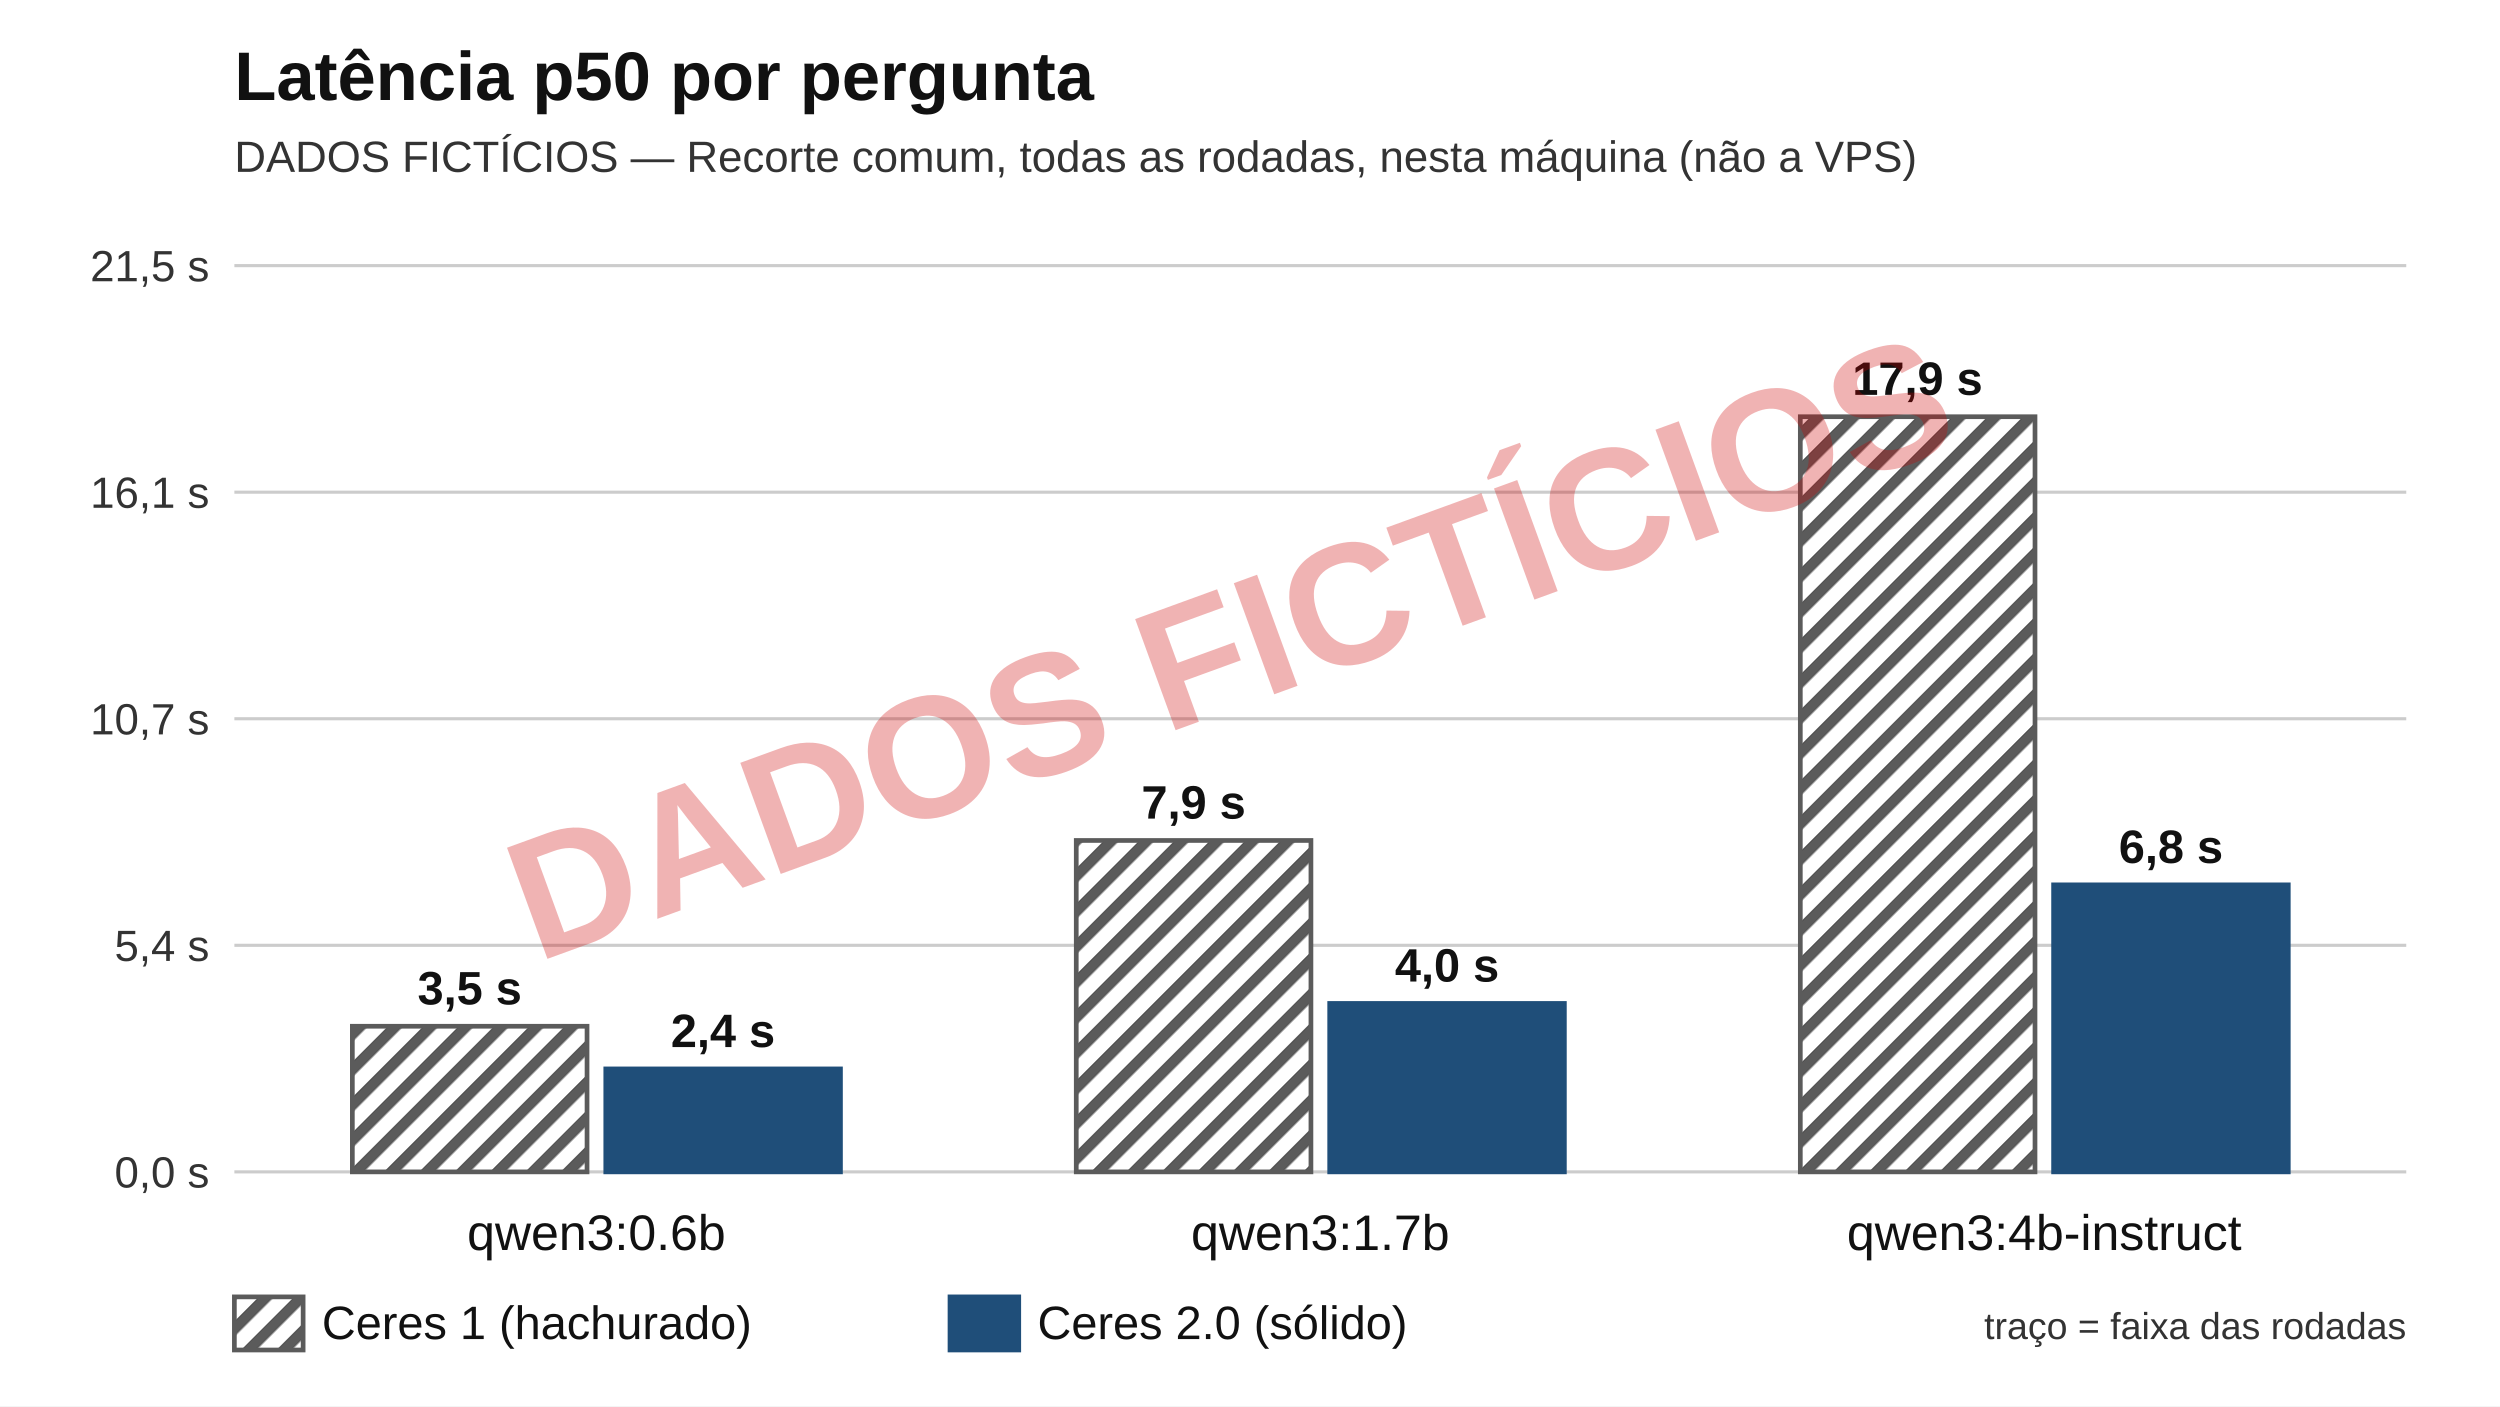
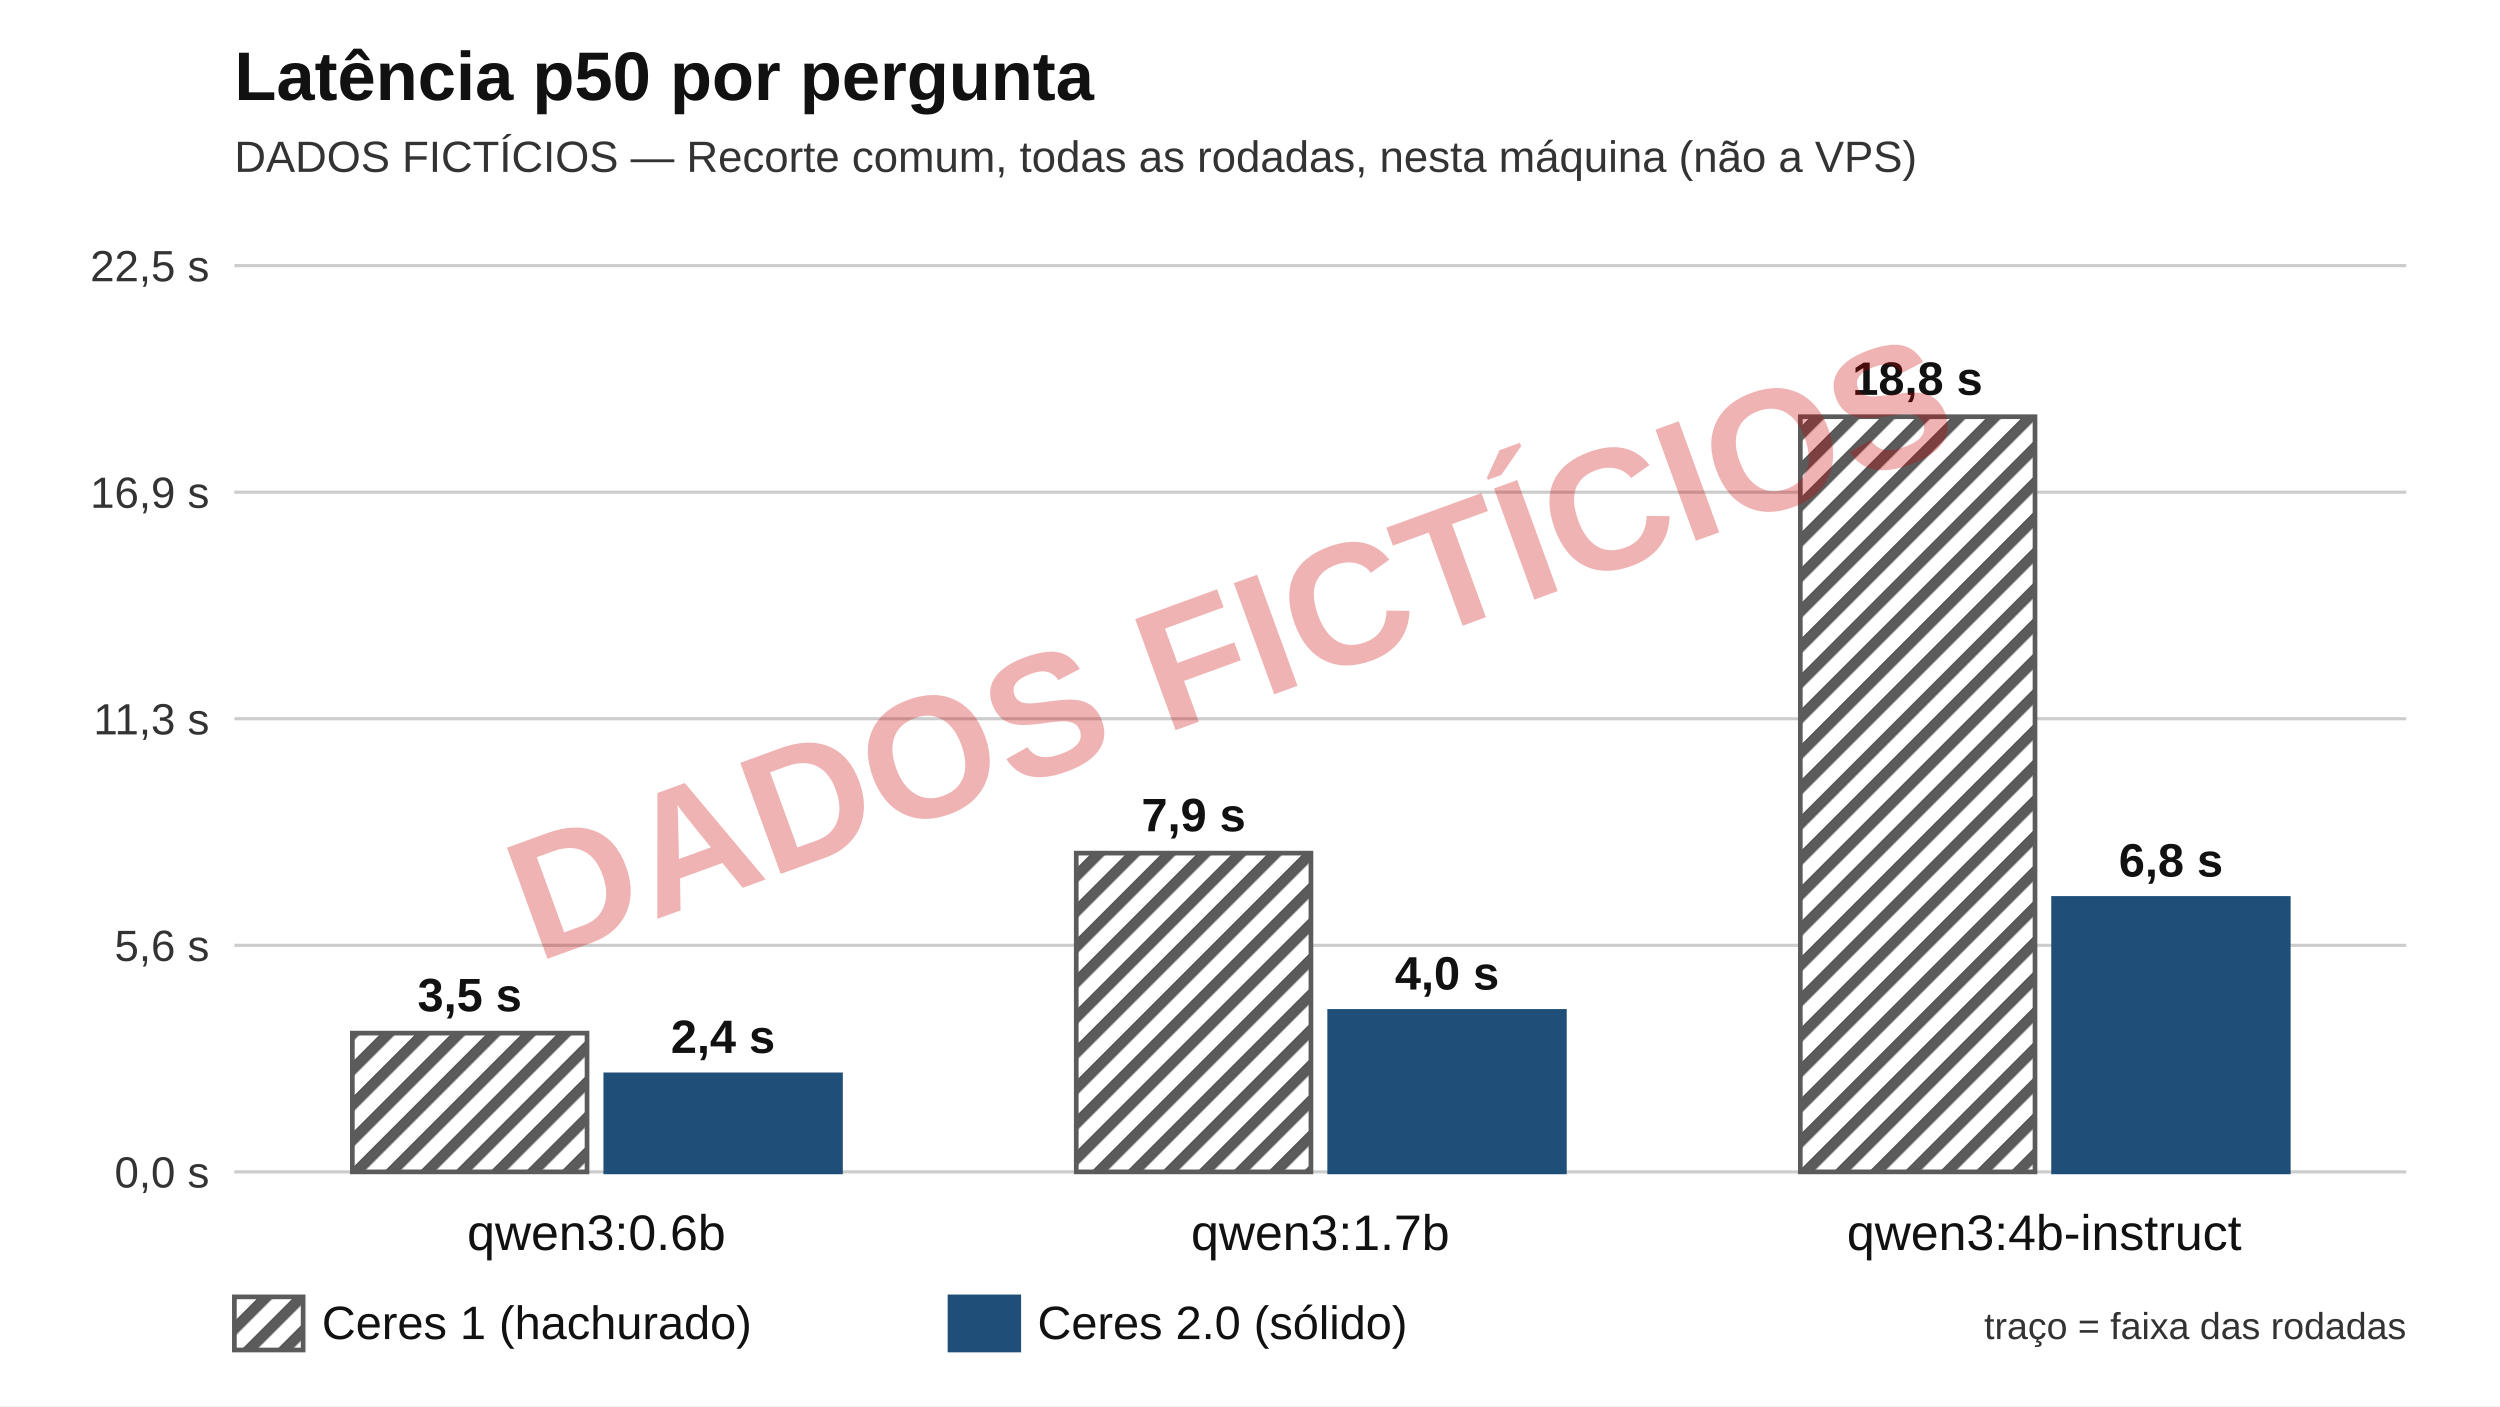
<svg xmlns="http://www.w3.org/2000/svg" viewBox="0 0 1600 900" width="1600" height="900" font-family="Arial, Helvetica, sans-serif" role="img" aria-label="Latência p50 por pergunta">
  <defs>
    <pattern id="hachura-diagonal" width="16" height="16" patternUnits="userSpaceOnUse" patternTransform="rotate(45)">
      <rect width="16" height="16" fill="#ffffff" />
      <rect width="7" height="16" fill="#5b5b5b" />
    </pattern>
    <pattern id="hachura-pontos" width="14" height="14" patternUnits="userSpaceOnUse">
      <rect width="14" height="14" fill="#ffffff" />
      <circle cx="7" cy="7" r="4" fill="#7a4b00" />
    </pattern>
  </defs>
  <rect width="1600" height="900" fill="#ffffff" />
  <text x="150" y="64" font-size="44" font-weight="bold" fill="#111111">Latência p50 por pergunta</text>
  <text x="150" y="110" font-size="28" fill="#333333">DADOS FICTÍCIOS — Recorte comum, todas as rodadas, nesta máquina (não a VPS)</text>
  <line x1="150" y1="750.0" x2="1540" y2="750.0" stroke="#cccccc" stroke-width="2" />
  <text x="134" y="760.0" font-size="28" text-anchor="end" fill="#333333">0,0 s</text>
  <line x1="150" y1="605.0" x2="1540" y2="605.0" stroke="#cccccc" stroke-width="2" />
-   <text x="134" y="615.0" font-size="28" text-anchor="end" fill="#333333">5,4 s</text>
+   <text x="134" y="615.0" font-size="28" text-anchor="end" fill="#333333">5,6 s</text>
  <line x1="150" y1="460.0" x2="1540" y2="460.0" stroke="#cccccc" stroke-width="2" />
-   <text x="134" y="470.0" font-size="28" text-anchor="end" fill="#333333">10,7 s</text>
+   <text x="134" y="470.0" font-size="28" text-anchor="end" fill="#333333">11,3 s</text>
  <line x1="150" y1="315.0" x2="1540" y2="315.0" stroke="#cccccc" stroke-width="2" />
-   <text x="134" y="325.0" font-size="28" text-anchor="end" fill="#333333">16,1 s</text>
+   <text x="134" y="325.0" font-size="28" text-anchor="end" fill="#333333">16,9 s</text>
  <line x1="150" y1="170.0" x2="1540" y2="170.0" stroke="#cccccc" stroke-width="2" />
-   <text x="134" y="180.0" font-size="28" text-anchor="end" fill="#333333">21,5 s</text>
+   <text x="134" y="180.0" font-size="28" text-anchor="end" fill="#333333">22,5 s</text>
  <text x="381.7" y="800" font-size="32" text-anchor="middle" fill="#111111">qwen3:0.6b</text>
-   <rect x="225.5" y="656.8" width="150.2" height="93.2" fill="url(#hachura-diagonal)" stroke="#5b5b5b" stroke-width="3" />
-   <text x="300.6" y="642.8" font-size="30" font-weight="bold" text-anchor="middle" fill="#111111">3,5 s</text>
-   <rect x="387.7" y="684.1" width="150.2" height="65.9" fill="#1f4e79" stroke="#1f4e79" stroke-width="3" />
-   <text x="462.7" y="670.1" font-size="30" font-weight="bold" text-anchor="middle" fill="#111111">2,4 s</text>
+   <rect x="225.5" y="661.2" width="150.2" height="88.8" fill="url(#hachura-diagonal)" stroke="#5b5b5b" stroke-width="3" />
+   <text x="300.6" y="647.2" font-size="30" font-weight="bold" text-anchor="middle" fill="#111111">3,5 s</text>
+   <rect x="387.7" y="687.9" width="150.2" height="62.1" fill="#1f4e79" stroke="#1f4e79" stroke-width="3" />
+   <text x="462.7" y="673.9" font-size="30" font-weight="bold" text-anchor="middle" fill="#111111">2,4 s</text>
  <text x="845.0" y="800" font-size="32" text-anchor="middle" fill="#111111">qwen3:1.7b</text>
-   <rect x="688.8" y="537.9" width="150.2" height="212.1" fill="url(#hachura-diagonal)" stroke="#5b5b5b" stroke-width="3" />
-   <text x="763.9" y="523.9" font-size="30" font-weight="bold" text-anchor="middle" fill="#111111">7,9 s</text>
-   <rect x="851.0" y="642.2" width="150.2" height="107.8" fill="#1f4e79" stroke="#1f4e79" stroke-width="3" />
-   <text x="926.1" y="628.2" font-size="30" font-weight="bold" text-anchor="middle" fill="#111111">4,0 s</text>
+   <rect x="688.8" y="546.0" width="150.2" height="204.0" fill="url(#hachura-diagonal)" stroke="#5b5b5b" stroke-width="3" />
+   <text x="763.9" y="532.0" font-size="30" font-weight="bold" text-anchor="middle" fill="#111111">7,9 s</text>
+   <rect x="851.0" y="647.3" width="150.2" height="102.7" fill="#1f4e79" stroke="#1f4e79" stroke-width="3" />
+   <text x="926.1" y="633.3" font-size="30" font-weight="bold" text-anchor="middle" fill="#111111">4,0 s</text>
  <text x="1308.3" y="800" font-size="32" text-anchor="middle" fill="#111111">qwen3:4b-instruct</text>
  <rect x="1152.2" y="266.7" width="150.2" height="483.3" fill="url(#hachura-diagonal)" stroke="#5b5b5b" stroke-width="3" />
-   <text x="1227.2" y="252.7" font-size="30" font-weight="bold" text-anchor="middle" fill="#111111">17,9 s</text>
-   <rect x="1314.3" y="566.3" width="150.2" height="183.7" fill="#1f4e79" stroke="#1f4e79" stroke-width="3" />
-   <text x="1389.4" y="552.3" font-size="30" font-weight="bold" text-anchor="middle" fill="#111111">6,8 s</text>
+   <text x="1227.2" y="252.7" font-size="30" font-weight="bold" text-anchor="middle" fill="#111111">18,8 s</text>
+   <rect x="1314.3" y="575.0" width="150.2" height="175.0" fill="#1f4e79" stroke="#1f4e79" stroke-width="3" />
+   <text x="1389.4" y="561.0" font-size="30" font-weight="bold" text-anchor="middle" fill="#111111">6,8 s</text>
  <rect x="150" y="830" width="44" height="34" fill="url(#hachura-diagonal)" stroke="#5b5b5b" stroke-width="3" />
  <text x="206" y="857" font-size="30" fill="#111111">Ceres 1 (hachurado)</text>
  <rect x="608" y="830" width="44" height="34" fill="#1f4e79" stroke="#1f4e79" stroke-width="3" />
  <text x="664" y="857" font-size="30" fill="#111111">Ceres 2.0 (sólido)</text>
  <text x="1540" y="857" font-size="24" text-anchor="end" fill="#333333">traço = faixa das rodadas</text>
  <text x="800.0" y="450.0" font-size="110" font-weight="bold" fill="#cc0000" fill-opacity="0.30" text-anchor="middle" transform="rotate(-20 800.0 450.0)">DADOS FICTÍCIOS</text>
</svg>
